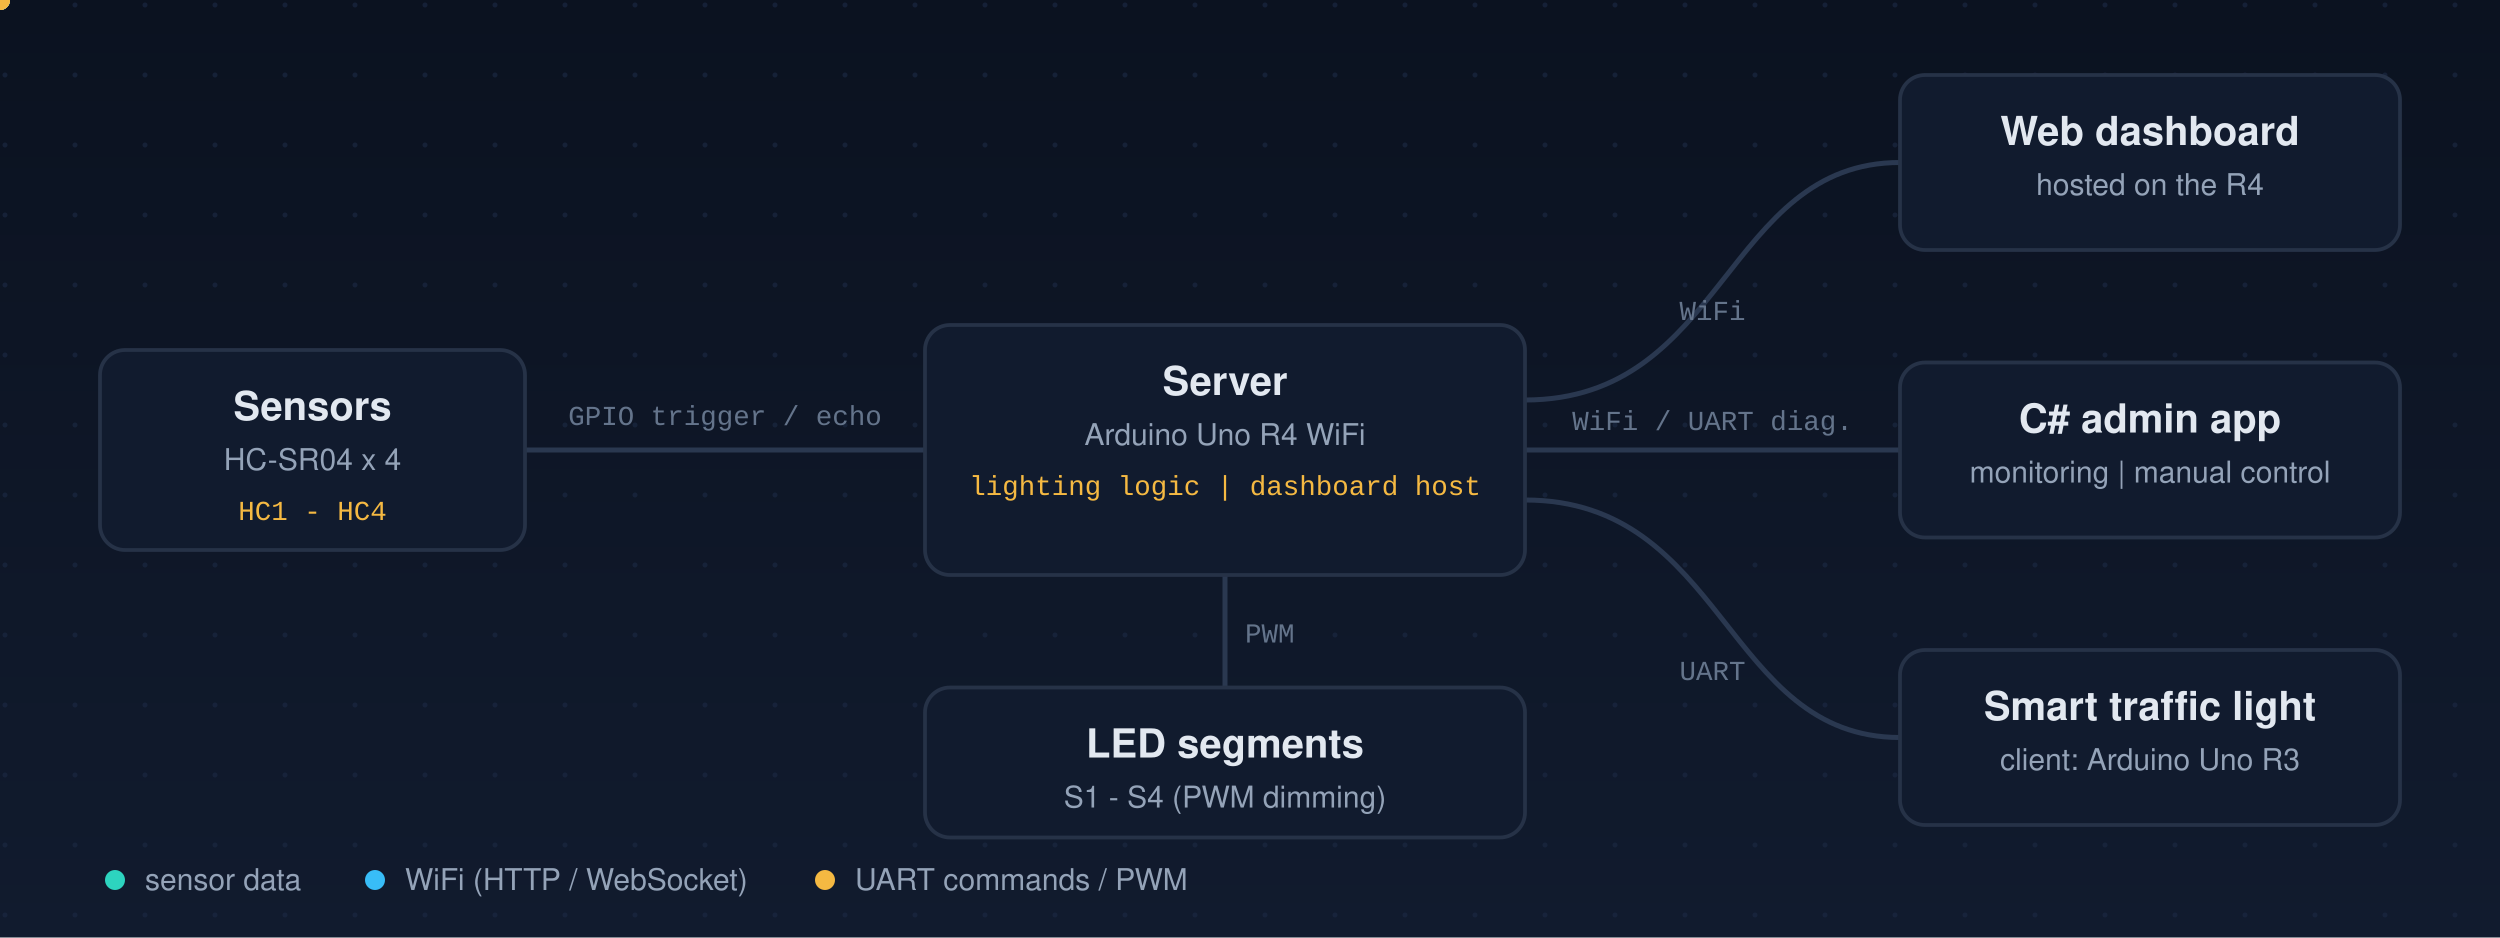
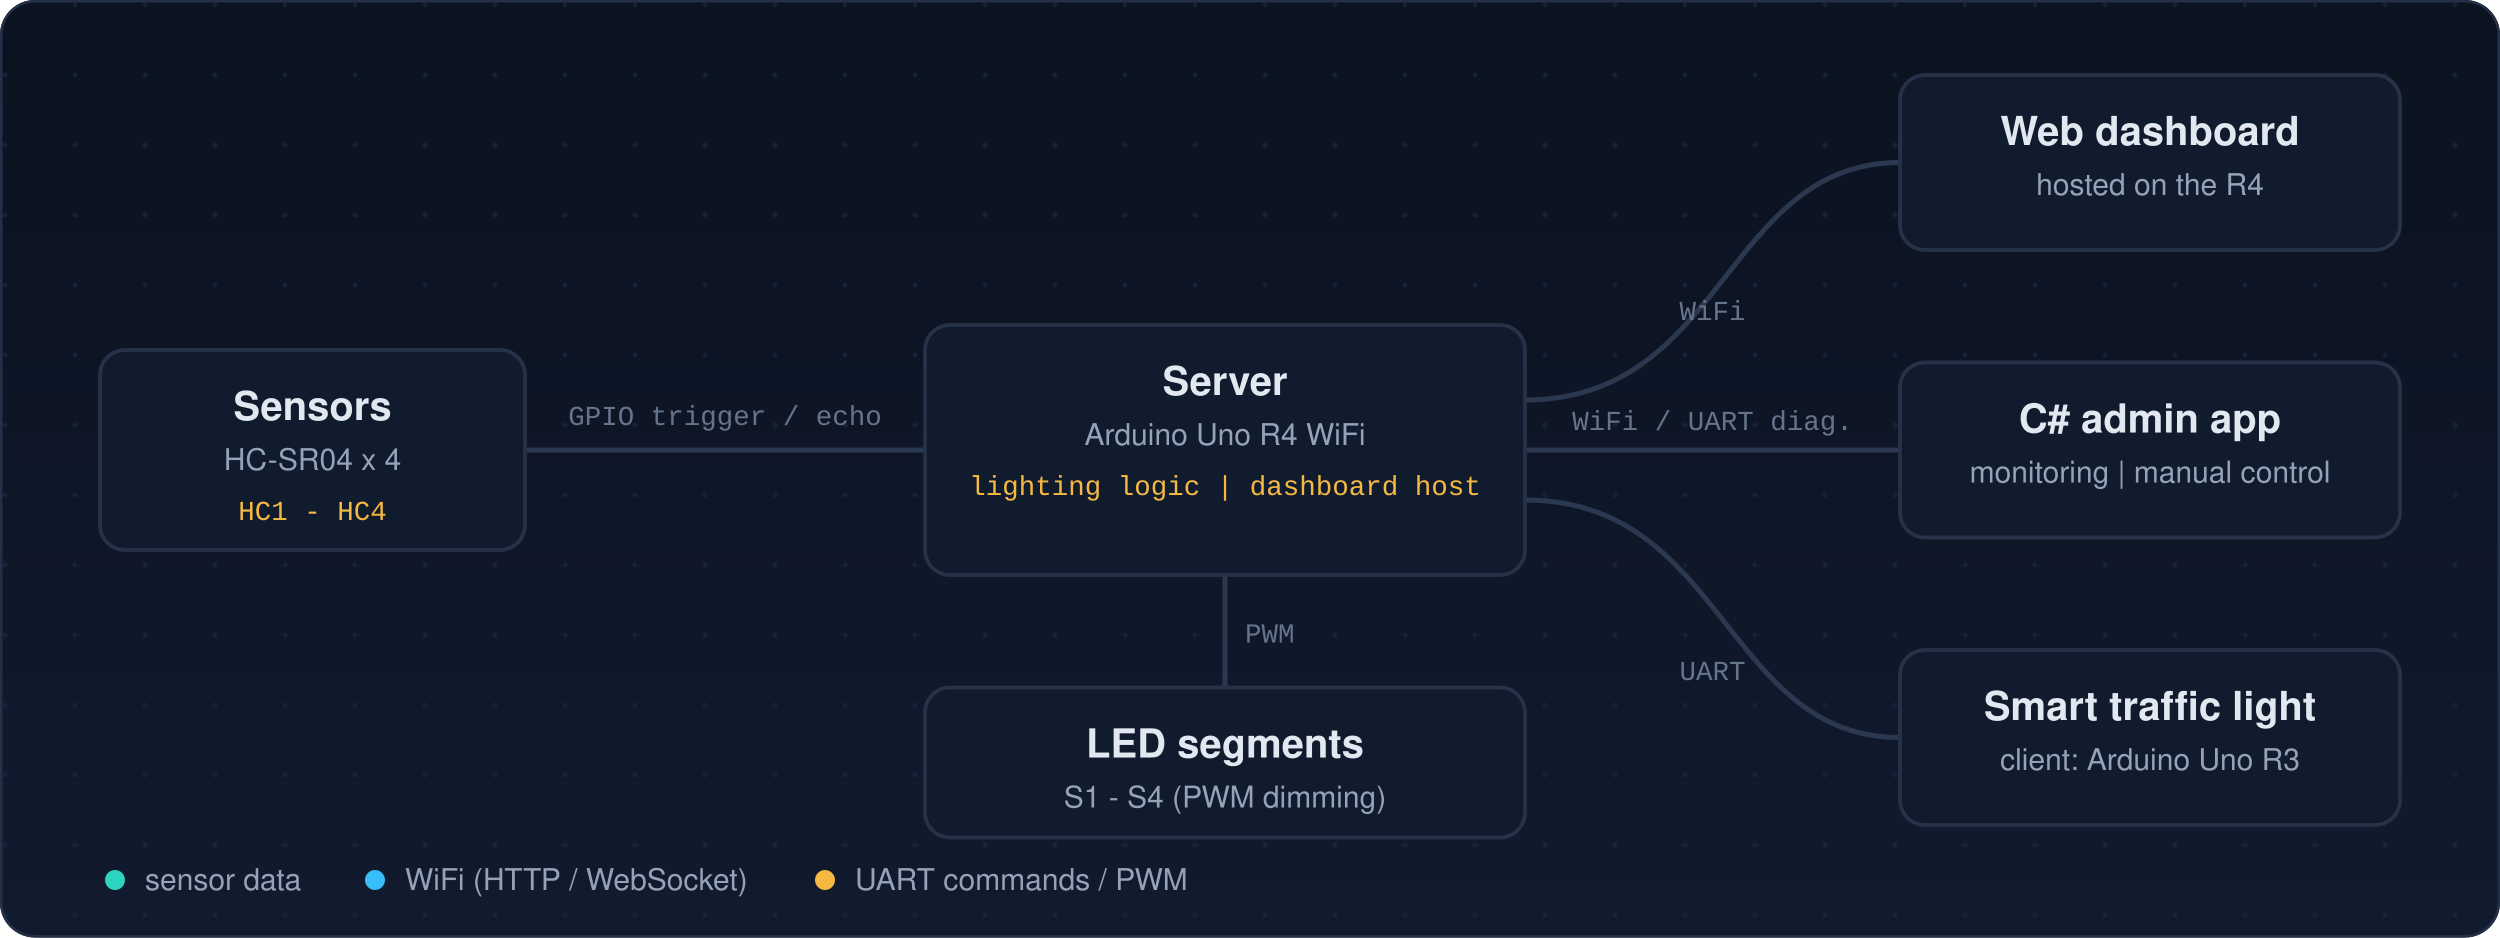
<svg xmlns="http://www.w3.org/2000/svg" xmlns:xlink="http://www.w3.org/1999/xlink" viewBox="0 0 1000 375" width="1000" height="375" role="img" aria-label="System architecture and data flow">
-   <defs>
-     <linearGradient id="bg" x1="0" y1="0" x2="0" y2="1">
-       <stop offset="0" stop-color="#0b1220" />
-       <stop offset="1" stop-color="#111b2e" />
-     </linearGradient>
-     <linearGradient id="cone" x1="0" y1="0" x2="0" y2="1">
-       <stop offset="0" stop-color="#f5b942" stop-opacity="0.60" />
-       <stop offset="1" stop-color="#f5b942" stop-opacity="0" />
-     </linearGradient>
-     <pattern id="dots" width="28" height="28" patternUnits="userSpaceOnUse">
-       <circle cx="2" cy="2" r="1" fill="#1a2740" />
-     </pattern>
-     <filter id="soft" x="-50%" y="-50%" width="200%" height="200%">
-       <feGaussianBlur stdDeviation="6" />
-     </filter>
-   </defs>
-   <rect width="1000" height="375" fill="url(#bg)" />
-   <rect width="1000" height="375" fill="url(#dots)" opacity="0.7" />
-   <path id="p_sens" d="M210,180 L370,180" fill="none" stroke="#2a3850" stroke-width="2" />
-   <path id="p_dash" d="M610,160 C690,160 690,65 760,65" fill="none" stroke="#2a3850" stroke-width="2" />
-   <path id="p_admin" d="M610,180 L760,180" fill="none" stroke="#2a3850" stroke-width="2" />
-   <path id="p_cli" d="M610,200 C690,200 690,295 760,295" fill="none" stroke="#2a3850" stroke-width="2" />
-   <path id="p_led" d="M490,230 L490,275" fill="none" stroke="#2a3850" stroke-width="2" />
-   <rect x="40" y="140" width="170" height="80" rx="10" fill="#111b2e" stroke="#263247" stroke-width="1.5" />
-   <text x="125.0" y="168" text-anchor="middle" font-family="'Segoe UI', 'Helvetica Neue', Helvetica, Arial, sans-serif" font-size="16" font-weight="600" fill="#e2e8f0">Sensors</text>
-   <text x="125.0" y="188" text-anchor="middle" font-family="'Segoe UI', 'Helvetica Neue', Helvetica, Arial, sans-serif" font-size="12" fill="#94a3b8">HC-SR04 x 4</text>
-   <text x="125.0" y="208" text-anchor="middle" font-family="'SFMono-Regular', Consolas, 'Liberation Mono', monospace" font-size="11" fill="#f5b942">HC1 - HC4</text>
-   <rect x="370" y="130" width="240" height="100" rx="10" fill="#111b2e" stroke="#263247" stroke-width="1.5" />
-   <text x="490.0" y="158" text-anchor="middle" font-family="'Segoe UI', 'Helvetica Neue', Helvetica, Arial, sans-serif" font-size="16" font-weight="600" fill="#e2e8f0">Server</text>
-   <text x="490.0" y="178" text-anchor="middle" font-family="'Segoe UI', 'Helvetica Neue', Helvetica, Arial, sans-serif" font-size="12" fill="#94a3b8">Arduino Uno R4 WiFi</text>
-   <text x="490.0" y="198" text-anchor="middle" font-family="'SFMono-Regular', Consolas, 'Liberation Mono', monospace" font-size="11" fill="#f5b942">lighting logic | dashboard host</text>
-   <rect x="370" y="275" width="240" height="60" rx="10" fill="#111b2e" stroke="#263247" stroke-width="1.5" />
-   <text x="490.0" y="303" text-anchor="middle" font-family="'Segoe UI', 'Helvetica Neue', Helvetica, Arial, sans-serif" font-size="16" font-weight="600" fill="#e2e8f0">LED segments</text>
-   <text x="490.0" y="323" text-anchor="middle" font-family="'Segoe UI', 'Helvetica Neue', Helvetica, Arial, sans-serif" font-size="12" fill="#94a3b8">S1 - S4 (PWM dimming)</text>
-   <rect x="760" y="30" width="200" height="70" rx="10" fill="#111b2e" stroke="#263247" stroke-width="1.5" />
-   <text x="860.0" y="58" text-anchor="middle" font-family="'Segoe UI', 'Helvetica Neue', Helvetica, Arial, sans-serif" font-size="16" font-weight="600" fill="#e2e8f0">Web dashboard</text>
-   <text x="860.0" y="78" text-anchor="middle" font-family="'Segoe UI', 'Helvetica Neue', Helvetica, Arial, sans-serif" font-size="12" fill="#94a3b8">hosted on the R4</text>
-   <rect x="760" y="145" width="200" height="70" rx="10" fill="#111b2e" stroke="#263247" stroke-width="1.5" />
-   <text x="860.0" y="173" text-anchor="middle" font-family="'Segoe UI', 'Helvetica Neue', Helvetica, Arial, sans-serif" font-size="16" font-weight="600" fill="#e2e8f0">C# admin app</text>
-   <text x="860.0" y="193" text-anchor="middle" font-family="'Segoe UI', 'Helvetica Neue', Helvetica, Arial, sans-serif" font-size="12" fill="#94a3b8">monitoring | manual control</text>
-   <rect x="760" y="260" width="200" height="70" rx="10" fill="#111b2e" stroke="#263247" stroke-width="1.5" />
-   <text x="860.0" y="288" text-anchor="middle" font-family="'Segoe UI', 'Helvetica Neue', Helvetica, Arial, sans-serif" font-size="16" font-weight="600" fill="#e2e8f0">Smart traffic light</text>
-   <text x="860.0" y="308" text-anchor="middle" font-family="'Segoe UI', 'Helvetica Neue', Helvetica, Arial, sans-serif" font-size="12" fill="#94a3b8">client: Arduino Uno R3</text>
-   <text x="290" y="170" text-anchor="middle" font-family="'SFMono-Regular', Consolas, 'Liberation Mono', monospace" font-size="11" fill="#64748b">GPIO trigger / echo</text>
-   <text x="685" y="128" text-anchor="middle" font-family="'SFMono-Regular', Consolas, 'Liberation Mono', monospace" font-size="11" fill="#64748b">WiFi</text>
-   <text x="685" y="172" text-anchor="middle" font-family="'SFMono-Regular', Consolas, 'Liberation Mono', monospace" font-size="11" fill="#64748b">WiFi / UART diag.</text>
-   <text x="685" y="272" text-anchor="middle" font-family="'SFMono-Regular', Consolas, 'Liberation Mono', monospace" font-size="11" fill="#64748b">UART</text>
-   <text x="498" y="257" text-anchor="start" font-family="'SFMono-Regular', Consolas, 'Liberation Mono', monospace" font-size="11" fill="#64748b">PWM</text>
-   <circle r="4" fill="#2dd4bf" opacity="0.95">
-     <animateMotion dur="1.6s" begin="0s" repeatCount="indefinite">
-       <mpath xlink:href="#p_sens" />
-     </animateMotion>
-   </circle>
-   <circle r="4" fill="#2dd4bf" opacity="0.95">
-     <animateMotion dur="1.6s" begin="0.8s" repeatCount="indefinite">
-       <mpath xlink:href="#p_sens" />
-     </animateMotion>
-   </circle>
-   <circle r="4" fill="#38bdf8" opacity="0.95">
-     <animateMotion dur="2.4s" begin="0.2s" repeatCount="indefinite">
-       <mpath xlink:href="#p_dash" />
-     </animateMotion>
-   </circle>
-   <circle r="4" fill="#38bdf8" opacity="0.95">
-     <animateMotion dur="2.4s" begin="1.4s" repeatCount="indefinite" keyPoints="1;0" keyTimes="0;1" calcMode="linear">
-       <mpath xlink:href="#p_dash" />
-     </animateMotion>
-   </circle>
-   <circle r="4" fill="#38bdf8" opacity="0.95">
-     <animateMotion dur="2.0s" begin="0.5s" repeatCount="indefinite">
-       <mpath xlink:href="#p_admin" />
-     </animateMotion>
-   </circle>
-   <circle r="4" fill="#38bdf8" opacity="0.95">
-     <animateMotion dur="2.0s" begin="1.5s" repeatCount="indefinite" keyPoints="1;0" keyTimes="0;1" calcMode="linear">
-       <mpath xlink:href="#p_admin" />
-     </animateMotion>
-   </circle>
-   <circle r="4" fill="#f5b942" opacity="0.95">
-     <animateMotion dur="2.2s" begin="0s" repeatCount="indefinite">
-       <mpath xlink:href="#p_cli" />
-     </animateMotion>
-   </circle>
-   <circle r="4" fill="#f5b942" opacity="0.95">
-     <animateMotion dur="2.2s" begin="1.1s" repeatCount="indefinite" keyPoints="1;0" keyTimes="0;1" calcMode="linear">
-       <mpath xlink:href="#p_cli" />
-     </animateMotion>
-   </circle>
-   <circle r="4" fill="#f5b942" opacity="0.95">
-     <animateMotion dur="1.2s" begin="0.3s" repeatCount="indefinite">
-       <mpath xlink:href="#p_led" />
-     </animateMotion>
-   </circle>
-   <circle cx="46" cy="352" r="4" fill="#2dd4bf" />
-   <text x="58" y="356" font-family="'Segoe UI', 'Helvetica Neue', Helvetica, Arial, sans-serif" font-size="12" fill="#94a3b8">sensor data</text>
-   <circle cx="150" cy="352" r="4" fill="#38bdf8" />
-   <text x="162" y="356" font-family="'Segoe UI', 'Helvetica Neue', Helvetica, Arial, sans-serif" font-size="12" fill="#94a3b8">WiFi (HTTP / WebSocket)</text>
-   <circle cx="330" cy="352" r="4" fill="#f5b942" />
-   <text x="342" y="356" font-family="'Segoe UI', 'Helvetica Neue', Helvetica, Arial, sans-serif" font-size="12" fill="#94a3b8">UART commands / PWM</text>
+   <clipPath id="frameclip">
+     <rect x="0" y="0" width="1000" height="375" rx="14" />
+   </clipPath>
+   <g clip-path="url(#frameclip)">
+     <defs>
+       <linearGradient id="bg" x1="0" y1="0" x2="0" y2="1">
+         <stop offset="0" stop-color="#0b1220" />
+         <stop offset="1" stop-color="#111b2e" />
+       </linearGradient>
+       <linearGradient id="cone" x1="0" y1="0" x2="0" y2="1">
+         <stop offset="0" stop-color="#f5b942" stop-opacity="0.60" />
+         <stop offset="1" stop-color="#f5b942" stop-opacity="0" />
+       </linearGradient>
+       <pattern id="dots" width="28" height="28" patternUnits="userSpaceOnUse">
+         <circle cx="2" cy="2" r="1" fill="#1a2740" />
+       </pattern>
+       <filter id="soft" x="-50%" y="-50%" width="200%" height="200%">
+         <feGaussianBlur stdDeviation="6" />
+       </filter>
+     </defs>
+     <rect width="1000" height="375" fill="url(#bg)" />
+     <rect width="1000" height="375" fill="url(#dots)" opacity="0.7" />
+     <path id="p_sens" d="M210,180 L370,180" fill="none" stroke="#2a3850" stroke-width="2" />
+     <path id="p_dash" d="M610,160 C690,160 690,65 760,65" fill="none" stroke="#2a3850" stroke-width="2" />
+     <path id="p_admin" d="M610,180 L760,180" fill="none" stroke="#2a3850" stroke-width="2" />
+     <path id="p_cli" d="M610,200 C690,200 690,295 760,295" fill="none" stroke="#2a3850" stroke-width="2" />
+     <path id="p_led" d="M490,230 L490,275" fill="none" stroke="#2a3850" stroke-width="2" />
+     <rect x="40" y="140" width="170" height="80" rx="10" fill="#111b2e" stroke="#263247" stroke-width="1.5" />
+     <text x="125.0" y="168" text-anchor="middle" font-family="'Segoe UI', 'Helvetica Neue', Helvetica, Arial, sans-serif" font-size="16" font-weight="600" fill="#e2e8f0">Sensors</text>
+     <text x="125.0" y="188" text-anchor="middle" font-family="'Segoe UI', 'Helvetica Neue', Helvetica, Arial, sans-serif" font-size="12" fill="#94a3b8">HC-SR04 x 4</text>
+     <text x="125.0" y="208" text-anchor="middle" font-family="'SFMono-Regular', Consolas, 'Liberation Mono', monospace" font-size="11" fill="#f5b942">HC1 - HC4</text>
+     <rect x="370" y="130" width="240" height="100" rx="10" fill="#111b2e" stroke="#263247" stroke-width="1.5" />
+     <text x="490.0" y="158" text-anchor="middle" font-family="'Segoe UI', 'Helvetica Neue', Helvetica, Arial, sans-serif" font-size="16" font-weight="600" fill="#e2e8f0">Server</text>
+     <text x="490.0" y="178" text-anchor="middle" font-family="'Segoe UI', 'Helvetica Neue', Helvetica, Arial, sans-serif" font-size="12" fill="#94a3b8">Arduino Uno R4 WiFi</text>
+     <text x="490.0" y="198" text-anchor="middle" font-family="'SFMono-Regular', Consolas, 'Liberation Mono', monospace" font-size="11" fill="#f5b942">lighting logic | dashboard host</text>
+     <rect x="370" y="275" width="240" height="60" rx="10" fill="#111b2e" stroke="#263247" stroke-width="1.5" />
+     <text x="490.0" y="303" text-anchor="middle" font-family="'Segoe UI', 'Helvetica Neue', Helvetica, Arial, sans-serif" font-size="16" font-weight="600" fill="#e2e8f0">LED segments</text>
+     <text x="490.0" y="323" text-anchor="middle" font-family="'Segoe UI', 'Helvetica Neue', Helvetica, Arial, sans-serif" font-size="12" fill="#94a3b8">S1 - S4 (PWM dimming)</text>
+     <rect x="760" y="30" width="200" height="70" rx="10" fill="#111b2e" stroke="#263247" stroke-width="1.5" />
+     <text x="860.0" y="58" text-anchor="middle" font-family="'Segoe UI', 'Helvetica Neue', Helvetica, Arial, sans-serif" font-size="16" font-weight="600" fill="#e2e8f0">Web dashboard</text>
+     <text x="860.0" y="78" text-anchor="middle" font-family="'Segoe UI', 'Helvetica Neue', Helvetica, Arial, sans-serif" font-size="12" fill="#94a3b8">hosted on the R4</text>
+     <rect x="760" y="145" width="200" height="70" rx="10" fill="#111b2e" stroke="#263247" stroke-width="1.5" />
+     <text x="860.0" y="173" text-anchor="middle" font-family="'Segoe UI', 'Helvetica Neue', Helvetica, Arial, sans-serif" font-size="16" font-weight="600" fill="#e2e8f0">C# admin app</text>
+     <text x="860.0" y="193" text-anchor="middle" font-family="'Segoe UI', 'Helvetica Neue', Helvetica, Arial, sans-serif" font-size="12" fill="#94a3b8">monitoring | manual control</text>
+     <rect x="760" y="260" width="200" height="70" rx="10" fill="#111b2e" stroke="#263247" stroke-width="1.5" />
+     <text x="860.0" y="288" text-anchor="middle" font-family="'Segoe UI', 'Helvetica Neue', Helvetica, Arial, sans-serif" font-size="16" font-weight="600" fill="#e2e8f0">Smart traffic light</text>
+     <text x="860.0" y="308" text-anchor="middle" font-family="'Segoe UI', 'Helvetica Neue', Helvetica, Arial, sans-serif" font-size="12" fill="#94a3b8">client: Arduino Uno R3</text>
+     <text x="290" y="170" text-anchor="middle" font-family="'SFMono-Regular', Consolas, 'Liberation Mono', monospace" font-size="11" fill="#64748b">GPIO trigger / echo</text>
+     <text x="685" y="128" text-anchor="middle" font-family="'SFMono-Regular', Consolas, 'Liberation Mono', monospace" font-size="11" fill="#64748b">WiFi</text>
+     <text x="685" y="172" text-anchor="middle" font-family="'SFMono-Regular', Consolas, 'Liberation Mono', monospace" font-size="11" fill="#64748b">WiFi / UART diag.</text>
+     <text x="685" y="272" text-anchor="middle" font-family="'SFMono-Regular', Consolas, 'Liberation Mono', monospace" font-size="11" fill="#64748b">UART</text>
+     <text x="498" y="257" text-anchor="start" font-family="'SFMono-Regular', Consolas, 'Liberation Mono', monospace" font-size="11" fill="#64748b">PWM</text>
+     <circle r="4" fill="#2dd4bf" opacity="0.95">
+       <animateMotion dur="1.6s" begin="0s" repeatCount="indefinite">
+         <mpath xlink:href="#p_sens" />
+       </animateMotion>
+     </circle>
+     <circle r="4" fill="#2dd4bf" opacity="0.95">
+       <animateMotion dur="1.6s" begin="0.8s" repeatCount="indefinite">
+         <mpath xlink:href="#p_sens" />
+       </animateMotion>
+     </circle>
+     <circle r="4" fill="#38bdf8" opacity="0.95">
+       <animateMotion dur="2.4s" begin="0.2s" repeatCount="indefinite">
+         <mpath xlink:href="#p_dash" />
+       </animateMotion>
+     </circle>
+     <circle r="4" fill="#38bdf8" opacity="0.95">
+       <animateMotion dur="2.4s" begin="1.4s" repeatCount="indefinite" keyPoints="1;0" keyTimes="0;1" calcMode="linear">
+         <mpath xlink:href="#p_dash" />
+       </animateMotion>
+     </circle>
+     <circle r="4" fill="#38bdf8" opacity="0.95">
+       <animateMotion dur="2.0s" begin="0.5s" repeatCount="indefinite">
+         <mpath xlink:href="#p_admin" />
+       </animateMotion>
+     </circle>
+     <circle r="4" fill="#38bdf8" opacity="0.95">
+       <animateMotion dur="2.0s" begin="1.5s" repeatCount="indefinite" keyPoints="1;0" keyTimes="0;1" calcMode="linear">
+         <mpath xlink:href="#p_admin" />
+       </animateMotion>
+     </circle>
+     <circle r="4" fill="#f5b942" opacity="0.95">
+       <animateMotion dur="2.2s" begin="0s" repeatCount="indefinite">
+         <mpath xlink:href="#p_cli" />
+       </animateMotion>
+     </circle>
+     <circle r="4" fill="#f5b942" opacity="0.95">
+       <animateMotion dur="2.2s" begin="1.1s" repeatCount="indefinite" keyPoints="1;0" keyTimes="0;1" calcMode="linear">
+         <mpath xlink:href="#p_cli" />
+       </animateMotion>
+     </circle>
+     <circle r="4" fill="#f5b942" opacity="0.95">
+       <animateMotion dur="1.2s" begin="0.3s" repeatCount="indefinite">
+         <mpath xlink:href="#p_led" />
+       </animateMotion>
+     </circle>
+     <circle cx="46" cy="352" r="4" fill="#2dd4bf" />
+     <text x="58" y="356" font-family="'Segoe UI', 'Helvetica Neue', Helvetica, Arial, sans-serif" font-size="12" fill="#94a3b8">sensor data</text>
+     <circle cx="150" cy="352" r="4" fill="#38bdf8" />
+     <text x="162" y="356" font-family="'Segoe UI', 'Helvetica Neue', Helvetica, Arial, sans-serif" font-size="12" fill="#94a3b8">WiFi (HTTP / WebSocket)</text>
+     <circle cx="330" cy="352" r="4" fill="#f5b942" />
+     <text x="342" y="356" font-family="'Segoe UI', 'Helvetica Neue', Helvetica, Arial, sans-serif" font-size="12" fill="#94a3b8">UART commands / PWM</text>
+   </g>
+   <rect x="0.5" y="0.5" width="999" height="374" rx="13.5" fill="none" stroke="#243047" stroke-width="1" />
</svg>
